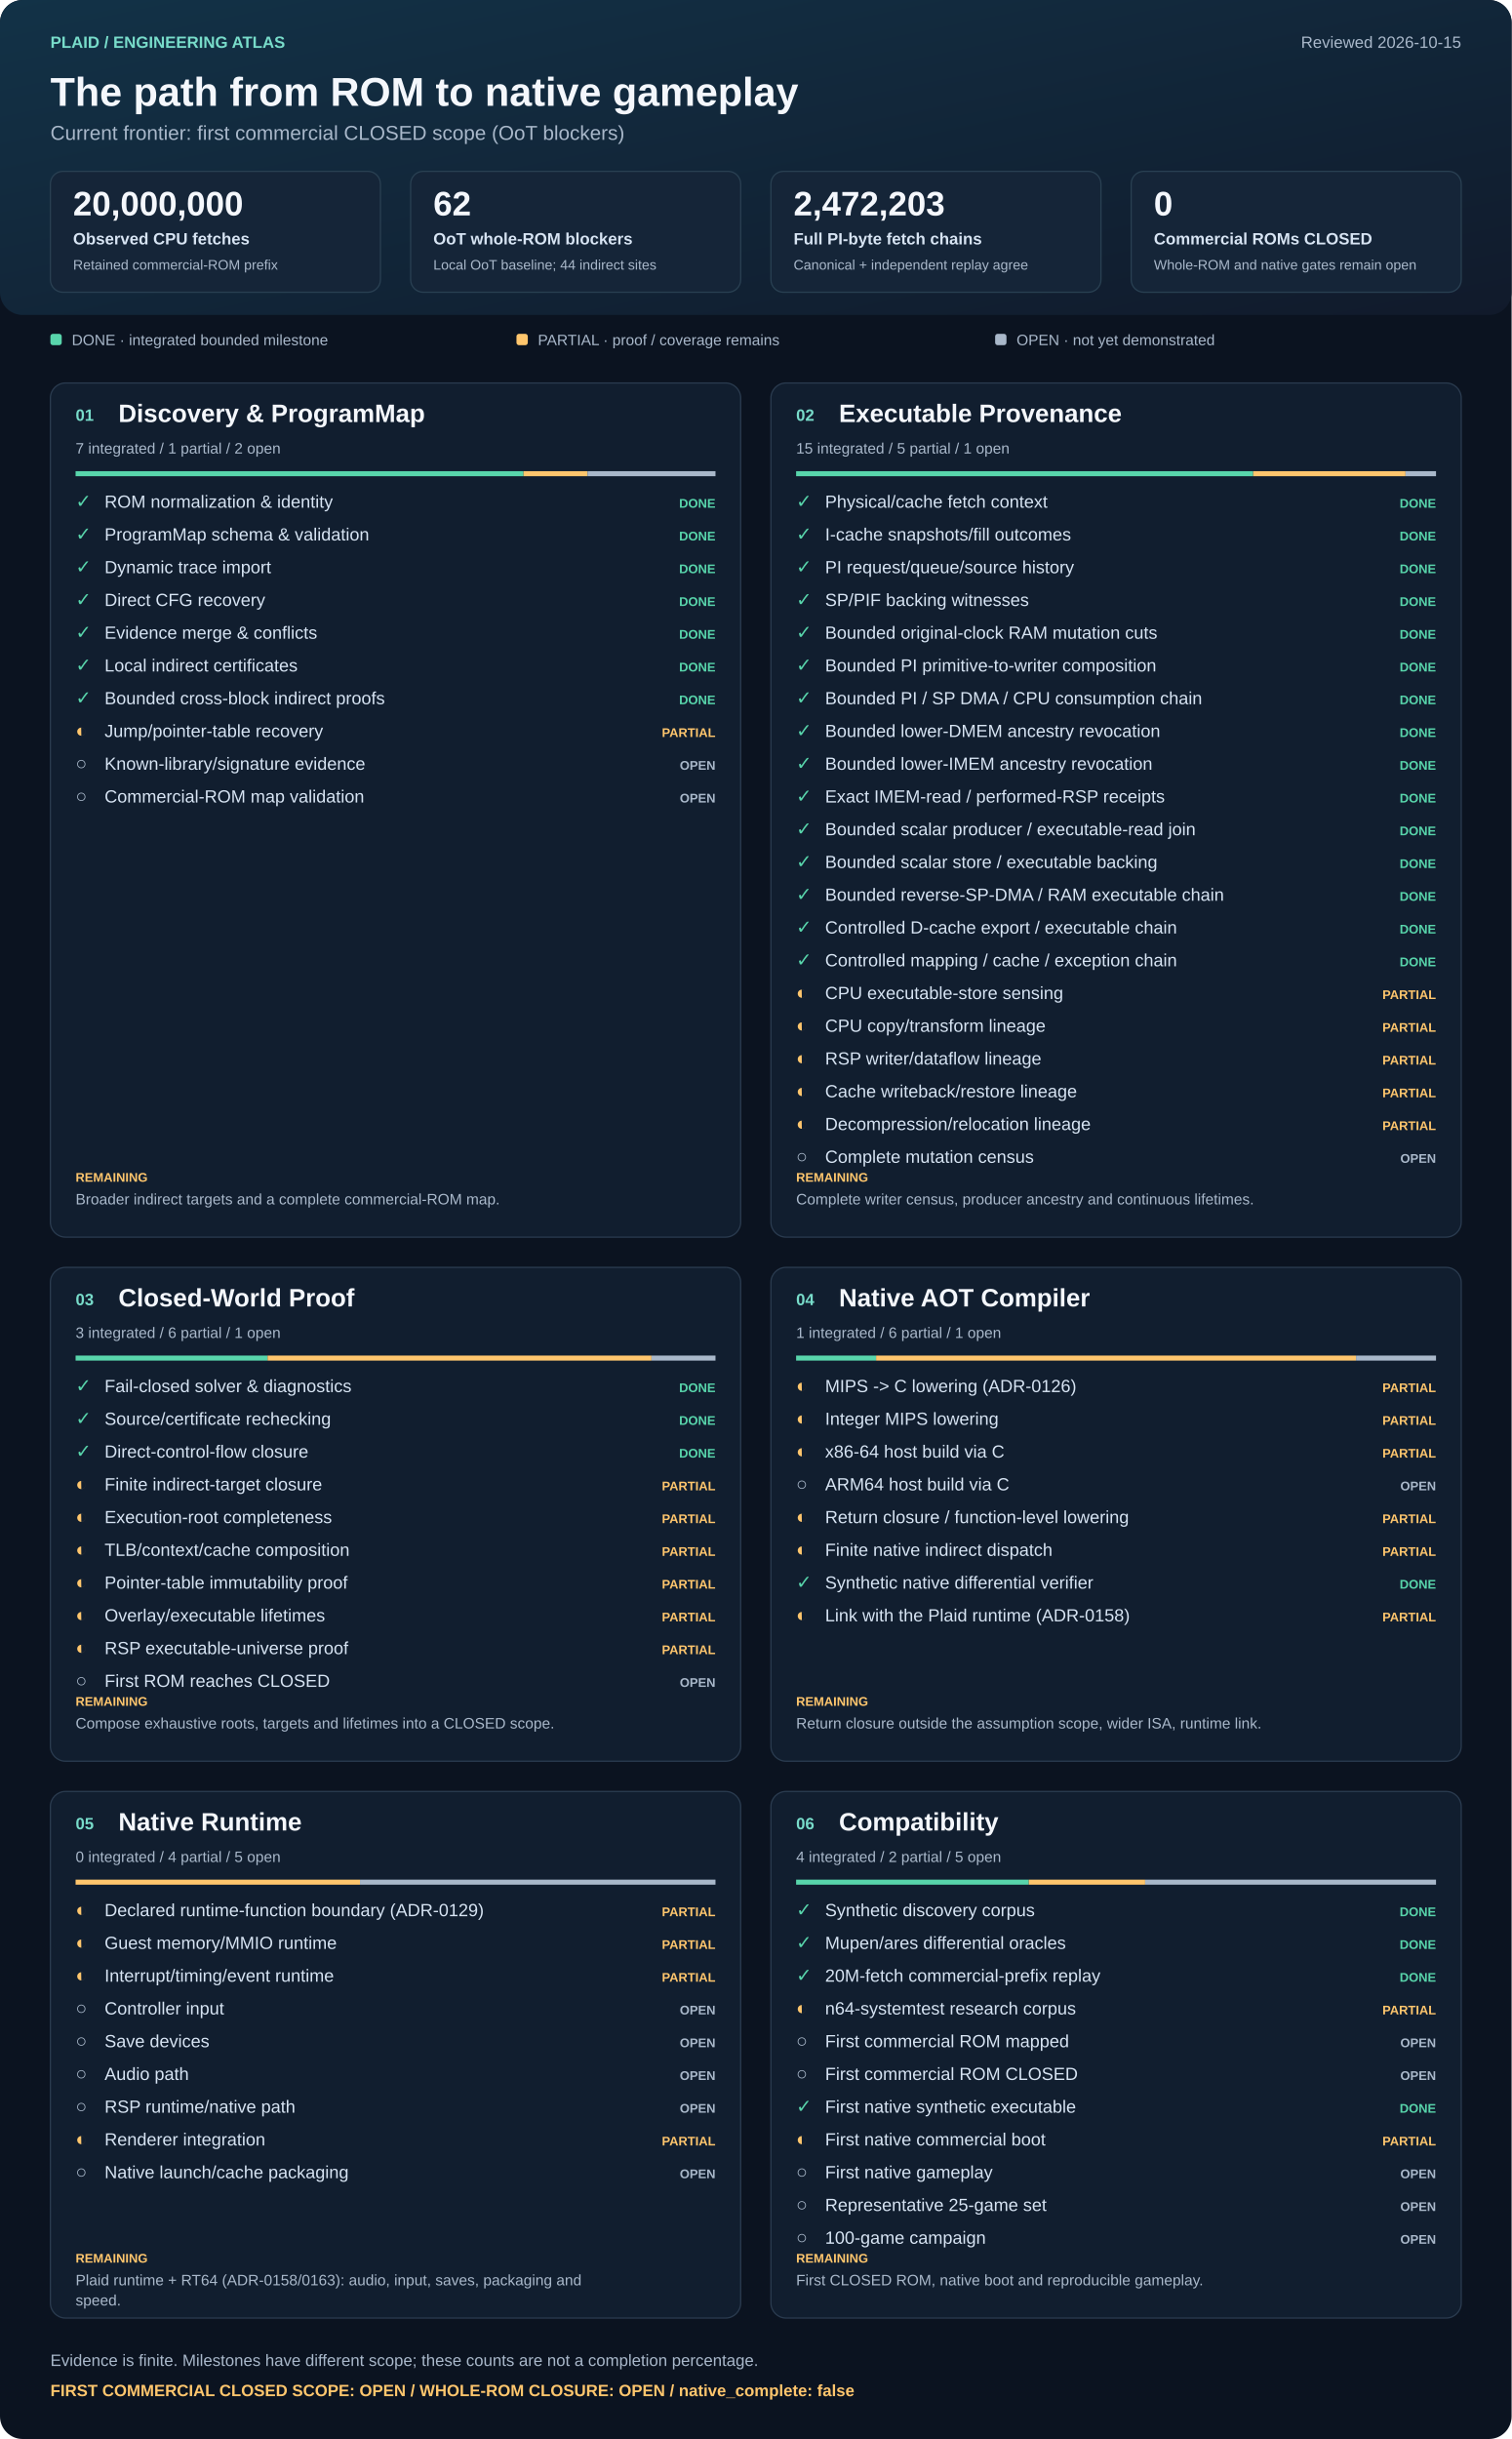
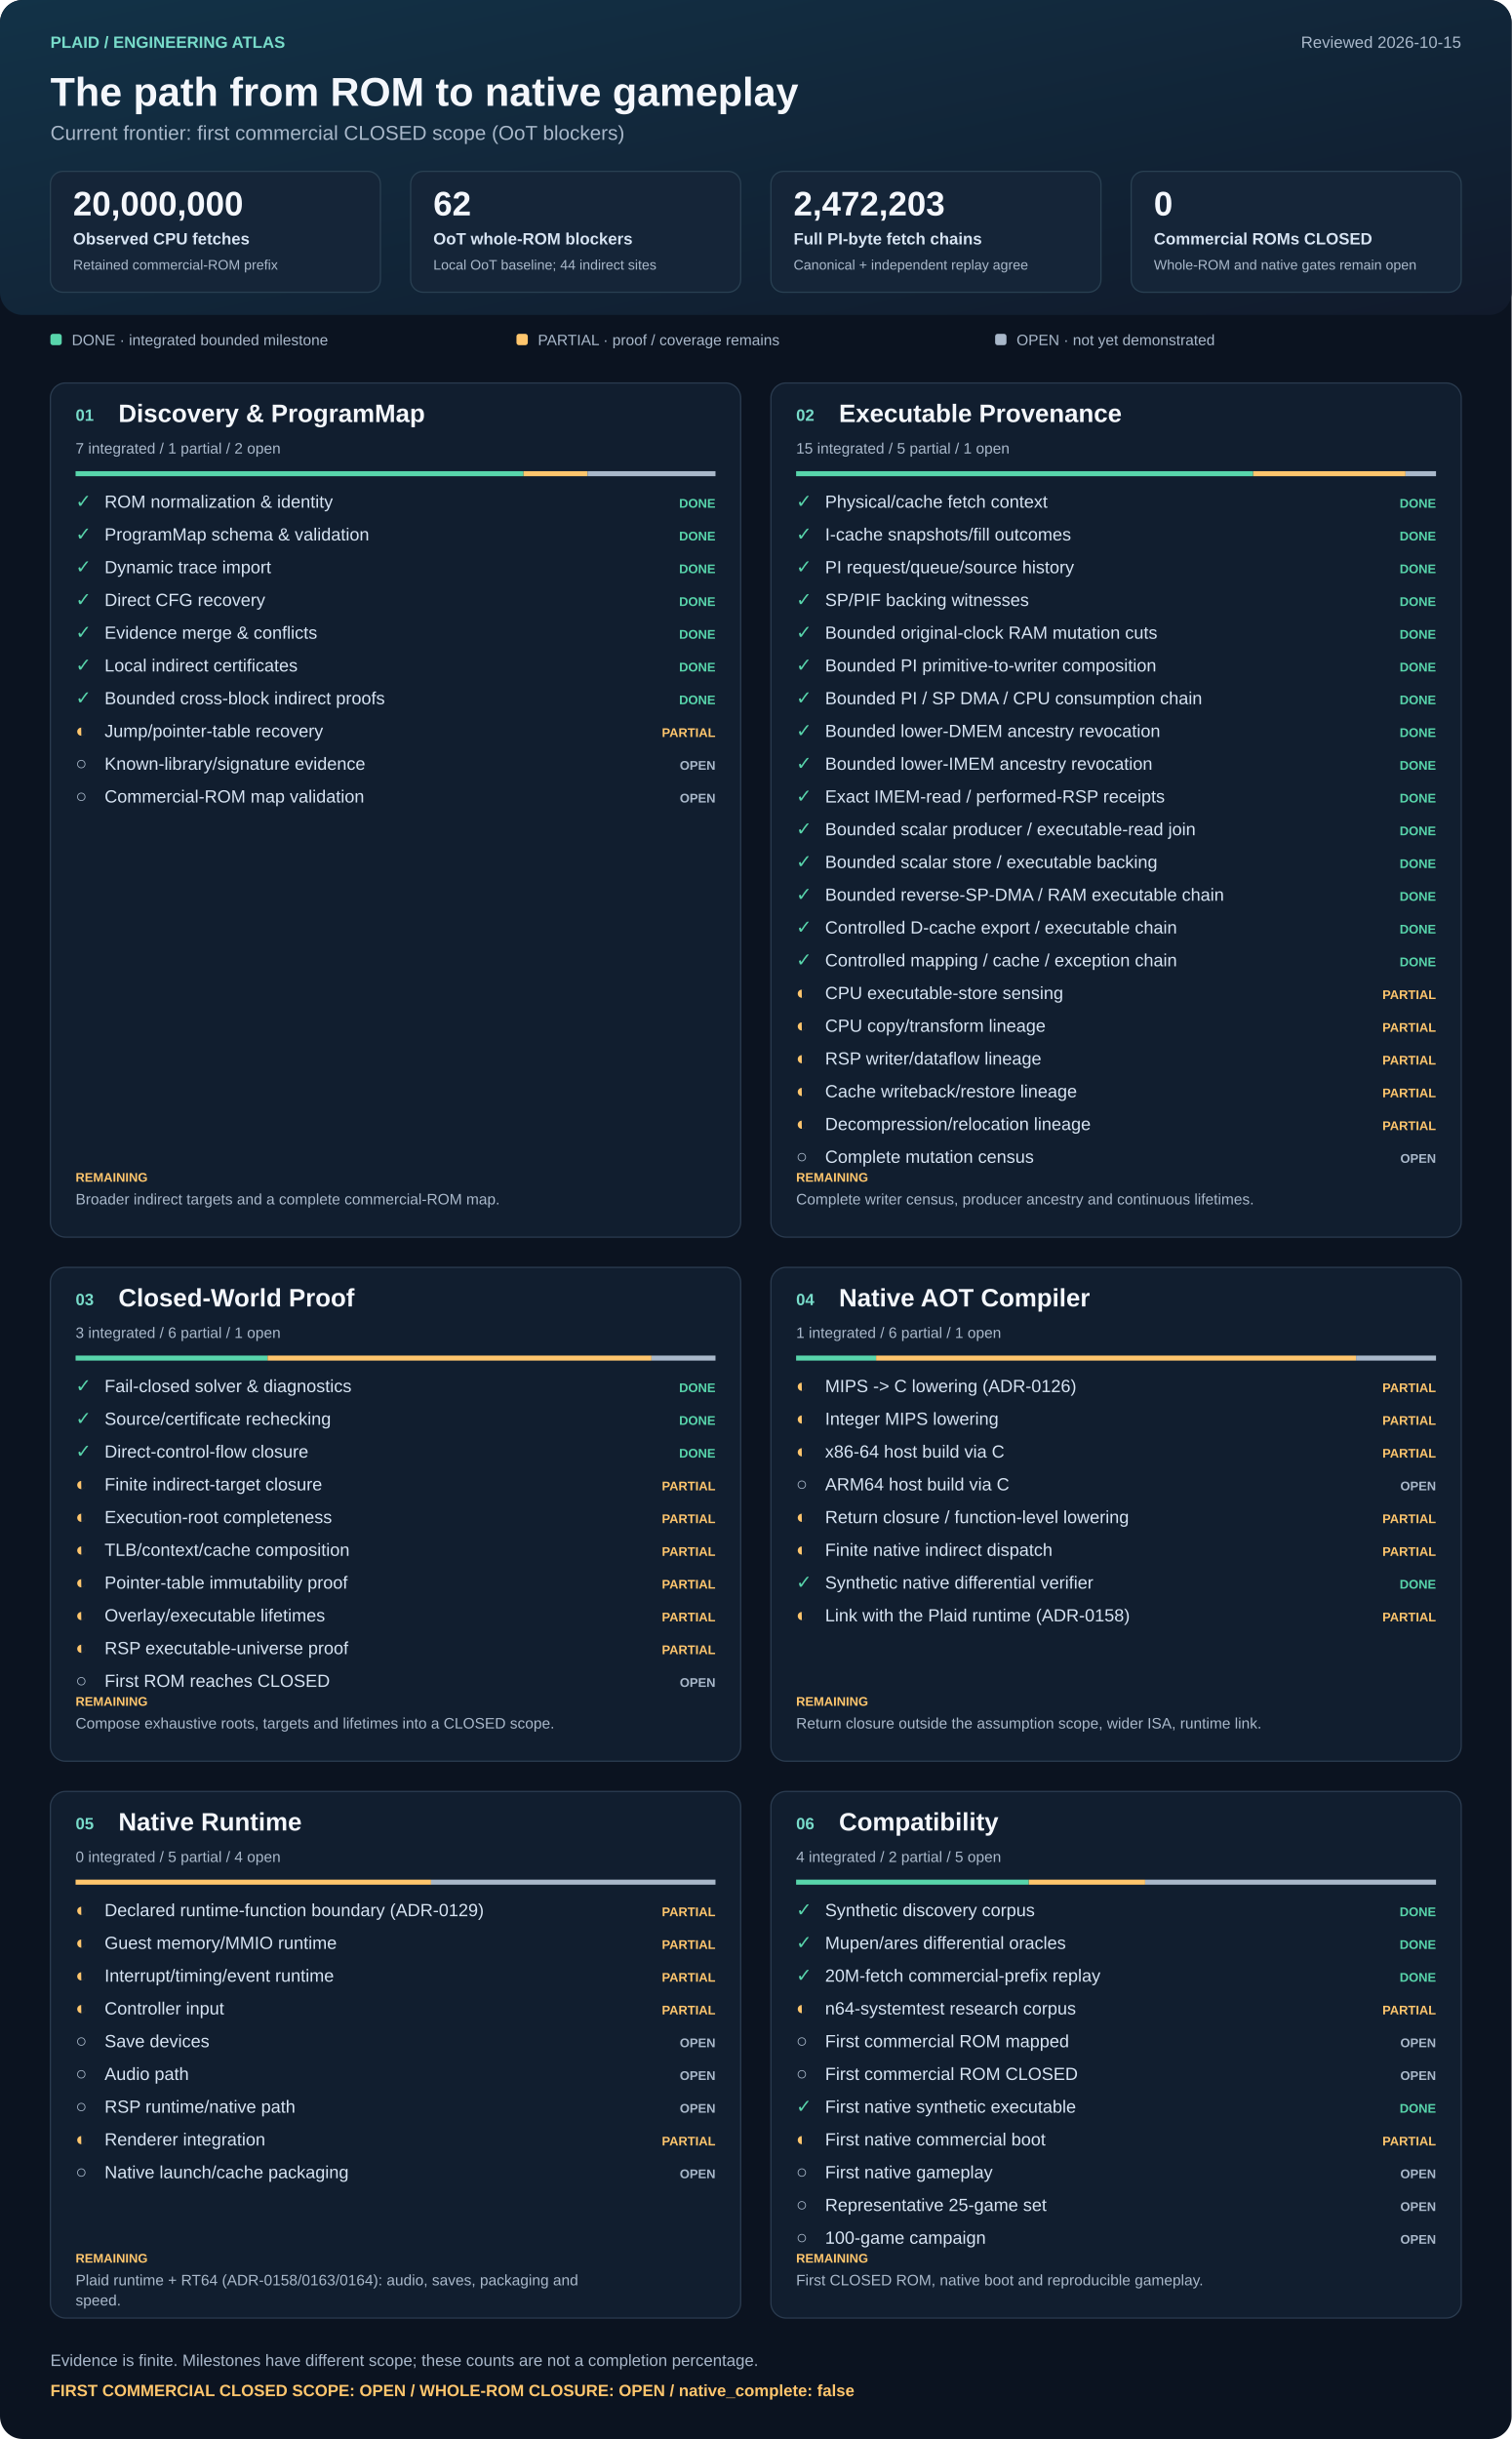
<svg xmlns="http://www.w3.org/2000/svg" viewBox="0 0 1200 1936" width="1200" height="1936" role="img" aria-labelledby="title desc">
  <defs>
    <linearGradient id="header" x2="1" y2="1">
      <stop stop-color="#123247" />
      <stop offset="1" stop-color="#111a2b" />
    </linearGradient>
  </defs>
  <rect width="1200" height="1936" rx="18" fill="#0b1320" />
  <rect width="1200" height="250" rx="18" fill="url(#header)" />
  <text x="40" y="38" fill="#78dcca" font-family="Segoe UI,Arial,sans-serif" font-size="13" font-weight="700" text-anchor="start">PLAID  /  ENGINEERING ATLAS</text>
  <text x="1160" y="38" fill="#a9b8ca" font-family="Segoe UI,Arial,sans-serif" font-size="13" font-weight="400" text-anchor="end">Reviewed 2026-10-15</text>
  <text x="40" y="84" fill="#f4f7fc" font-family="Segoe UI,Arial,sans-serif" font-size="32" font-weight="700" text-anchor="start">The path from ROM to native gameplay</text>
  <text x="40" y="111" fill="#a9b8ca" font-family="Segoe UI,Arial,sans-serif" font-size="16" font-weight="400" text-anchor="start">Current frontier: first commercial CLOSED scope (OoT blockers)</text>
  <rect x="40" y="136" width="262" height="96" rx="10" fill="#152538" stroke="#294052" />
  <text x="58" y="171" fill="#f4f7fc" font-family="Segoe UI,Arial,sans-serif" font-size="27" font-weight="700" text-anchor="start">20,000,000</text>
  <text x="58" y="194" fill="#d7e4f3" font-family="Segoe UI,Arial,sans-serif" font-size="13" font-weight="600" text-anchor="start">Observed CPU fetches</text>
  <text x="58" y="214" fill="#a9b8ca" font-family="Segoe UI,Arial,sans-serif" font-size="11" font-weight="400" text-anchor="start">Retained commercial-ROM prefix</text>
  <rect x="326" y="136" width="262" height="96" rx="10" fill="#152538" stroke="#294052" />
  <text x="344" y="171" fill="#f4f7fc" font-family="Segoe UI,Arial,sans-serif" font-size="27" font-weight="700" text-anchor="start">62</text>
  <text x="344" y="194" fill="#d7e4f3" font-family="Segoe UI,Arial,sans-serif" font-size="13" font-weight="600" text-anchor="start">OoT whole-ROM blockers</text>
  <text x="344" y="214" fill="#a9b8ca" font-family="Segoe UI,Arial,sans-serif" font-size="11" font-weight="400" text-anchor="start">Local OoT baseline; 44 indirect sites</text>
  <rect x="612" y="136" width="262" height="96" rx="10" fill="#152538" stroke="#294052" />
  <text x="630" y="171" fill="#f4f7fc" font-family="Segoe UI,Arial,sans-serif" font-size="27" font-weight="700" text-anchor="start">2,472,203</text>
  <text x="630" y="194" fill="#d7e4f3" font-family="Segoe UI,Arial,sans-serif" font-size="13" font-weight="600" text-anchor="start">Full PI-byte fetch chains</text>
  <text x="630" y="214" fill="#a9b8ca" font-family="Segoe UI,Arial,sans-serif" font-size="11" font-weight="400" text-anchor="start">Canonical + independent replay agree</text>
  <rect x="898" y="136" width="262" height="96" rx="10" fill="#152538" stroke="#294052" />
  <text x="916" y="171" fill="#f4f7fc" font-family="Segoe UI,Arial,sans-serif" font-size="27" font-weight="700" text-anchor="start">0</text>
  <text x="916" y="194" fill="#d7e4f3" font-family="Segoe UI,Arial,sans-serif" font-size="13" font-weight="600" text-anchor="start">Commercial ROMs CLOSED</text>
  <text x="916" y="214" fill="#a9b8ca" font-family="Segoe UI,Arial,sans-serif" font-size="11" font-weight="400" text-anchor="start">Whole-ROM and native gates remain open</text>
  <rect x="40" y="265" width="9" height="9" rx="2" fill="#58d5ab" stroke="none" />
  <text x="57" y="274" fill="#a9b8ca" font-family="Segoe UI,Arial,sans-serif" font-size="12" font-weight="400" text-anchor="start">DONE · integrated bounded milestone</text>
  <rect x="410" y="265" width="9" height="9" rx="2" fill="#ffc66d" stroke="none" />
  <text x="427" y="274" fill="#a9b8ca" font-family="Segoe UI,Arial,sans-serif" font-size="12" font-weight="400" text-anchor="start">PARTIAL · proof / coverage remains</text>
  <rect x="790" y="265" width="9" height="9" rx="2" fill="#a9b8ca" stroke="none" />
  <text x="807" y="274" fill="#a9b8ca" font-family="Segoe UI,Arial,sans-serif" font-size="12" font-weight="400" text-anchor="start">OPEN · not yet demonstrated</text>
  <rect x="40" y="304" width="548" height="678" rx="12" fill="#111e2f" stroke="#2a3b4f" />
  <text x="60" y="334" fill="#78dcca" font-family="Segoe UI,Arial,sans-serif" font-size="13" font-weight="700" text-anchor="start">01</text>
  <text x="94" y="335" fill="#f4f7fc" font-family="Segoe UI,Arial,sans-serif" font-size="20" font-weight="700" text-anchor="start">Discovery &amp; ProgramMap</text>
  <text x="60" y="360" fill="#a9b8ca" font-family="Segoe UI,Arial,sans-serif" font-size="12" font-weight="400" text-anchor="start">7 integrated   /   1 partial   /   2 open</text>
  <rect x="60" y="374" width="355.6" height="4" rx="0" fill="#58d5ab" stroke="none" />
  <rect x="415.6" y="374" width="50.8" height="4" rx="0" fill="#ffc66d" stroke="none" />
  <rect x="466.4" y="374" width="101.6" height="4" rx="0" fill="#a9b8ca" stroke="none" />
  <g class="milestone">
    <text x="60" y="403" fill="#58d5ab" font-family="Segoe UI,Arial,sans-serif" font-size="15" font-weight="700" text-anchor="start">✓</text>
    <text x="83" y="403" fill="#d7e4f3" font-family="Segoe UI,Arial,sans-serif" font-size="14" font-weight="400" text-anchor="start">ROM normalization &amp; identity</text>
    <text x="568" y="403" fill="#58d5ab" font-family="Segoe UI,Arial,sans-serif" font-size="10" font-weight="700" text-anchor="end">DONE</text>
  </g>
  <g class="milestone">
    <text x="60" y="429" fill="#58d5ab" font-family="Segoe UI,Arial,sans-serif" font-size="15" font-weight="700" text-anchor="start">✓</text>
    <text x="83" y="429" fill="#d7e4f3" font-family="Segoe UI,Arial,sans-serif" font-size="14" font-weight="400" text-anchor="start">ProgramMap schema &amp; validation</text>
    <text x="568" y="429" fill="#58d5ab" font-family="Segoe UI,Arial,sans-serif" font-size="10" font-weight="700" text-anchor="end">DONE</text>
  </g>
  <g class="milestone">
    <text x="60" y="455" fill="#58d5ab" font-family="Segoe UI,Arial,sans-serif" font-size="15" font-weight="700" text-anchor="start">✓</text>
    <text x="83" y="455" fill="#d7e4f3" font-family="Segoe UI,Arial,sans-serif" font-size="14" font-weight="400" text-anchor="start">Dynamic trace import</text>
    <text x="568" y="455" fill="#58d5ab" font-family="Segoe UI,Arial,sans-serif" font-size="10" font-weight="700" text-anchor="end">DONE</text>
  </g>
  <g class="milestone">
    <text x="60" y="481" fill="#58d5ab" font-family="Segoe UI,Arial,sans-serif" font-size="15" font-weight="700" text-anchor="start">✓</text>
    <text x="83" y="481" fill="#d7e4f3" font-family="Segoe UI,Arial,sans-serif" font-size="14" font-weight="400" text-anchor="start">Direct CFG recovery</text>
    <text x="568" y="481" fill="#58d5ab" font-family="Segoe UI,Arial,sans-serif" font-size="10" font-weight="700" text-anchor="end">DONE</text>
  </g>
  <g class="milestone">
    <text x="60" y="507" fill="#58d5ab" font-family="Segoe UI,Arial,sans-serif" font-size="15" font-weight="700" text-anchor="start">✓</text>
    <text x="83" y="507" fill="#d7e4f3" font-family="Segoe UI,Arial,sans-serif" font-size="14" font-weight="400" text-anchor="start">Evidence merge &amp; conflicts</text>
    <text x="568" y="507" fill="#58d5ab" font-family="Segoe UI,Arial,sans-serif" font-size="10" font-weight="700" text-anchor="end">DONE</text>
  </g>
  <g class="milestone">
    <text x="60" y="533" fill="#58d5ab" font-family="Segoe UI,Arial,sans-serif" font-size="15" font-weight="700" text-anchor="start">✓</text>
    <text x="83" y="533" fill="#d7e4f3" font-family="Segoe UI,Arial,sans-serif" font-size="14" font-weight="400" text-anchor="start">Local indirect certificates</text>
    <text x="568" y="533" fill="#58d5ab" font-family="Segoe UI,Arial,sans-serif" font-size="10" font-weight="700" text-anchor="end">DONE</text>
  </g>
  <g class="milestone">
    <text x="60" y="559" fill="#58d5ab" font-family="Segoe UI,Arial,sans-serif" font-size="15" font-weight="700" text-anchor="start">✓</text>
    <text x="83" y="559" fill="#d7e4f3" font-family="Segoe UI,Arial,sans-serif" font-size="14" font-weight="400" text-anchor="start">Bounded cross-block indirect proofs</text>
    <text x="568" y="559" fill="#58d5ab" font-family="Segoe UI,Arial,sans-serif" font-size="10" font-weight="700" text-anchor="end">DONE</text>
  </g>
  <g class="milestone">
    <text x="60" y="585" fill="#ffc66d" font-family="Segoe UI,Arial,sans-serif" font-size="15" font-weight="700" text-anchor="start">◐</text>
    <text x="83" y="585" fill="#d7e4f3" font-family="Segoe UI,Arial,sans-serif" font-size="14" font-weight="400" text-anchor="start">Jump/pointer-table recovery</text>
    <text x="568" y="585" fill="#ffc66d" font-family="Segoe UI,Arial,sans-serif" font-size="10" font-weight="700" text-anchor="end">PARTIAL</text>
  </g>
  <g class="milestone">
    <text x="60" y="611" fill="#a9b8ca" font-family="Segoe UI,Arial,sans-serif" font-size="15" font-weight="700" text-anchor="start">○</text>
    <text x="83" y="611" fill="#d7e4f3" font-family="Segoe UI,Arial,sans-serif" font-size="14" font-weight="400" text-anchor="start">Known-library/signature evidence</text>
    <text x="568" y="611" fill="#a9b8ca" font-family="Segoe UI,Arial,sans-serif" font-size="10" font-weight="700" text-anchor="end">OPEN</text>
  </g>
  <g class="milestone">
    <text x="60" y="637" fill="#a9b8ca" font-family="Segoe UI,Arial,sans-serif" font-size="15" font-weight="700" text-anchor="start">○</text>
    <text x="83" y="637" fill="#d7e4f3" font-family="Segoe UI,Arial,sans-serif" font-size="14" font-weight="400" text-anchor="start">Commercial-ROM map validation</text>
    <text x="568" y="637" fill="#a9b8ca" font-family="Segoe UI,Arial,sans-serif" font-size="10" font-weight="700" text-anchor="end">OPEN</text>
  </g>
  <text x="60" y="938" fill="#ffc66d" font-family="Segoe UI,Arial,sans-serif" font-size="10" font-weight="700" text-anchor="start">REMAINING</text>
  <text x="60" y="956" fill="#a9b8ca" font-family="Segoe UI,Arial,sans-serif" font-size="12" font-weight="400" text-anchor="start">Broader indirect targets and a complete commercial-ROM map.</text>
  <rect x="612" y="304" width="548" height="678" rx="12" fill="#111e2f" stroke="#2a3b4f" />
  <text x="632" y="334" fill="#78dcca" font-family="Segoe UI,Arial,sans-serif" font-size="13" font-weight="700" text-anchor="start">02</text>
  <text x="666" y="335" fill="#f4f7fc" font-family="Segoe UI,Arial,sans-serif" font-size="20" font-weight="700" text-anchor="start">Executable Provenance</text>
  <text x="632" y="360" fill="#a9b8ca" font-family="Segoe UI,Arial,sans-serif" font-size="12" font-weight="400" text-anchor="start">15 integrated   /   5 partial   /   1 open</text>
  <rect x="632" y="374" width="362.857" height="4" rx="0" fill="#58d5ab" stroke="none" />
  <rect x="994.857" y="374" width="120.952" height="4" rx="0" fill="#ffc66d" stroke="none" />
  <rect x="1115.81" y="374" width="24.19" height="4" rx="0" fill="#a9b8ca" stroke="none" />
  <g class="milestone">
    <text x="632" y="403" fill="#58d5ab" font-family="Segoe UI,Arial,sans-serif" font-size="15" font-weight="700" text-anchor="start">✓</text>
    <text x="655" y="403" fill="#d7e4f3" font-family="Segoe UI,Arial,sans-serif" font-size="14" font-weight="400" text-anchor="start">Physical/cache fetch context</text>
    <text x="1140" y="403" fill="#58d5ab" font-family="Segoe UI,Arial,sans-serif" font-size="10" font-weight="700" text-anchor="end">DONE</text>
  </g>
  <g class="milestone">
    <text x="632" y="429" fill="#58d5ab" font-family="Segoe UI,Arial,sans-serif" font-size="15" font-weight="700" text-anchor="start">✓</text>
    <text x="655" y="429" fill="#d7e4f3" font-family="Segoe UI,Arial,sans-serif" font-size="14" font-weight="400" text-anchor="start">I-cache snapshots/fill outcomes</text>
    <text x="1140" y="429" fill="#58d5ab" font-family="Segoe UI,Arial,sans-serif" font-size="10" font-weight="700" text-anchor="end">DONE</text>
  </g>
  <g class="milestone">
    <text x="632" y="455" fill="#58d5ab" font-family="Segoe UI,Arial,sans-serif" font-size="15" font-weight="700" text-anchor="start">✓</text>
    <text x="655" y="455" fill="#d7e4f3" font-family="Segoe UI,Arial,sans-serif" font-size="14" font-weight="400" text-anchor="start">PI request/queue/source history</text>
    <text x="1140" y="455" fill="#58d5ab" font-family="Segoe UI,Arial,sans-serif" font-size="10" font-weight="700" text-anchor="end">DONE</text>
  </g>
  <g class="milestone">
    <text x="632" y="481" fill="#58d5ab" font-family="Segoe UI,Arial,sans-serif" font-size="15" font-weight="700" text-anchor="start">✓</text>
    <text x="655" y="481" fill="#d7e4f3" font-family="Segoe UI,Arial,sans-serif" font-size="14" font-weight="400" text-anchor="start">SP/PIF backing witnesses</text>
    <text x="1140" y="481" fill="#58d5ab" font-family="Segoe UI,Arial,sans-serif" font-size="10" font-weight="700" text-anchor="end">DONE</text>
  </g>
  <g class="milestone">
    <text x="632" y="507" fill="#58d5ab" font-family="Segoe UI,Arial,sans-serif" font-size="15" font-weight="700" text-anchor="start">✓</text>
    <text x="655" y="507" fill="#d7e4f3" font-family="Segoe UI,Arial,sans-serif" font-size="14" font-weight="400" text-anchor="start">Bounded original-clock RAM mutation cuts</text>
    <text x="1140" y="507" fill="#58d5ab" font-family="Segoe UI,Arial,sans-serif" font-size="10" font-weight="700" text-anchor="end">DONE</text>
  </g>
  <g class="milestone">
    <text x="632" y="533" fill="#58d5ab" font-family="Segoe UI,Arial,sans-serif" font-size="15" font-weight="700" text-anchor="start">✓</text>
    <text x="655" y="533" fill="#d7e4f3" font-family="Segoe UI,Arial,sans-serif" font-size="14" font-weight="400" text-anchor="start">Bounded PI primitive-to-writer composition</text>
    <text x="1140" y="533" fill="#58d5ab" font-family="Segoe UI,Arial,sans-serif" font-size="10" font-weight="700" text-anchor="end">DONE</text>
  </g>
  <g class="milestone">
    <text x="632" y="559" fill="#58d5ab" font-family="Segoe UI,Arial,sans-serif" font-size="15" font-weight="700" text-anchor="start">✓</text>
    <text x="655" y="559" fill="#d7e4f3" font-family="Segoe UI,Arial,sans-serif" font-size="14" font-weight="400" text-anchor="start">Bounded PI / SP DMA / CPU consumption chain</text>
    <text x="1140" y="559" fill="#58d5ab" font-family="Segoe UI,Arial,sans-serif" font-size="10" font-weight="700" text-anchor="end">DONE</text>
  </g>
  <g class="milestone">
    <text x="632" y="585" fill="#58d5ab" font-family="Segoe UI,Arial,sans-serif" font-size="15" font-weight="700" text-anchor="start">✓</text>
    <text x="655" y="585" fill="#d7e4f3" font-family="Segoe UI,Arial,sans-serif" font-size="14" font-weight="400" text-anchor="start">Bounded lower-DMEM ancestry revocation</text>
    <text x="1140" y="585" fill="#58d5ab" font-family="Segoe UI,Arial,sans-serif" font-size="10" font-weight="700" text-anchor="end">DONE</text>
  </g>
  <g class="milestone">
    <text x="632" y="611" fill="#58d5ab" font-family="Segoe UI,Arial,sans-serif" font-size="15" font-weight="700" text-anchor="start">✓</text>
    <text x="655" y="611" fill="#d7e4f3" font-family="Segoe UI,Arial,sans-serif" font-size="14" font-weight="400" text-anchor="start">Bounded lower-IMEM ancestry revocation</text>
    <text x="1140" y="611" fill="#58d5ab" font-family="Segoe UI,Arial,sans-serif" font-size="10" font-weight="700" text-anchor="end">DONE</text>
  </g>
  <g class="milestone">
    <text x="632" y="637" fill="#58d5ab" font-family="Segoe UI,Arial,sans-serif" font-size="15" font-weight="700" text-anchor="start">✓</text>
    <text x="655" y="637" fill="#d7e4f3" font-family="Segoe UI,Arial,sans-serif" font-size="14" font-weight="400" text-anchor="start">Exact IMEM-read / performed-RSP receipts</text>
    <text x="1140" y="637" fill="#58d5ab" font-family="Segoe UI,Arial,sans-serif" font-size="10" font-weight="700" text-anchor="end">DONE</text>
  </g>
  <g class="milestone">
    <text x="632" y="663" fill="#58d5ab" font-family="Segoe UI,Arial,sans-serif" font-size="15" font-weight="700" text-anchor="start">✓</text>
    <text x="655" y="663" fill="#d7e4f3" font-family="Segoe UI,Arial,sans-serif" font-size="14" font-weight="400" text-anchor="start">Bounded scalar producer / executable-read join</text>
    <text x="1140" y="663" fill="#58d5ab" font-family="Segoe UI,Arial,sans-serif" font-size="10" font-weight="700" text-anchor="end">DONE</text>
  </g>
  <g class="milestone">
    <text x="632" y="689" fill="#58d5ab" font-family="Segoe UI,Arial,sans-serif" font-size="15" font-weight="700" text-anchor="start">✓</text>
    <text x="655" y="689" fill="#d7e4f3" font-family="Segoe UI,Arial,sans-serif" font-size="14" font-weight="400" text-anchor="start">Bounded scalar store / executable backing</text>
    <text x="1140" y="689" fill="#58d5ab" font-family="Segoe UI,Arial,sans-serif" font-size="10" font-weight="700" text-anchor="end">DONE</text>
  </g>
  <g class="milestone">
    <text x="632" y="715" fill="#58d5ab" font-family="Segoe UI,Arial,sans-serif" font-size="15" font-weight="700" text-anchor="start">✓</text>
    <text x="655" y="715" fill="#d7e4f3" font-family="Segoe UI,Arial,sans-serif" font-size="14" font-weight="400" text-anchor="start">Bounded reverse-SP-DMA / RAM executable chain</text>
    <text x="1140" y="715" fill="#58d5ab" font-family="Segoe UI,Arial,sans-serif" font-size="10" font-weight="700" text-anchor="end">DONE</text>
  </g>
  <g class="milestone">
    <text x="632" y="741" fill="#58d5ab" font-family="Segoe UI,Arial,sans-serif" font-size="15" font-weight="700" text-anchor="start">✓</text>
    <text x="655" y="741" fill="#d7e4f3" font-family="Segoe UI,Arial,sans-serif" font-size="14" font-weight="400" text-anchor="start">Controlled D-cache export / executable chain</text>
    <text x="1140" y="741" fill="#58d5ab" font-family="Segoe UI,Arial,sans-serif" font-size="10" font-weight="700" text-anchor="end">DONE</text>
  </g>
  <g class="milestone">
    <text x="632" y="767" fill="#58d5ab" font-family="Segoe UI,Arial,sans-serif" font-size="15" font-weight="700" text-anchor="start">✓</text>
    <text x="655" y="767" fill="#d7e4f3" font-family="Segoe UI,Arial,sans-serif" font-size="14" font-weight="400" text-anchor="start">Controlled mapping / cache / exception chain</text>
    <text x="1140" y="767" fill="#58d5ab" font-family="Segoe UI,Arial,sans-serif" font-size="10" font-weight="700" text-anchor="end">DONE</text>
  </g>
  <g class="milestone">
    <text x="632" y="793" fill="#ffc66d" font-family="Segoe UI,Arial,sans-serif" font-size="15" font-weight="700" text-anchor="start">◐</text>
    <text x="655" y="793" fill="#d7e4f3" font-family="Segoe UI,Arial,sans-serif" font-size="14" font-weight="400" text-anchor="start">CPU executable-store sensing</text>
    <text x="1140" y="793" fill="#ffc66d" font-family="Segoe UI,Arial,sans-serif" font-size="10" font-weight="700" text-anchor="end">PARTIAL</text>
  </g>
  <g class="milestone">
    <text x="632" y="819" fill="#ffc66d" font-family="Segoe UI,Arial,sans-serif" font-size="15" font-weight="700" text-anchor="start">◐</text>
    <text x="655" y="819" fill="#d7e4f3" font-family="Segoe UI,Arial,sans-serif" font-size="14" font-weight="400" text-anchor="start">CPU copy/transform lineage</text>
    <text x="1140" y="819" fill="#ffc66d" font-family="Segoe UI,Arial,sans-serif" font-size="10" font-weight="700" text-anchor="end">PARTIAL</text>
  </g>
  <g class="milestone">
    <text x="632" y="845" fill="#ffc66d" font-family="Segoe UI,Arial,sans-serif" font-size="15" font-weight="700" text-anchor="start">◐</text>
    <text x="655" y="845" fill="#d7e4f3" font-family="Segoe UI,Arial,sans-serif" font-size="14" font-weight="400" text-anchor="start">RSP writer/dataflow lineage</text>
    <text x="1140" y="845" fill="#ffc66d" font-family="Segoe UI,Arial,sans-serif" font-size="10" font-weight="700" text-anchor="end">PARTIAL</text>
  </g>
  <g class="milestone">
    <text x="632" y="871" fill="#ffc66d" font-family="Segoe UI,Arial,sans-serif" font-size="15" font-weight="700" text-anchor="start">◐</text>
    <text x="655" y="871" fill="#d7e4f3" font-family="Segoe UI,Arial,sans-serif" font-size="14" font-weight="400" text-anchor="start">Cache writeback/restore lineage</text>
    <text x="1140" y="871" fill="#ffc66d" font-family="Segoe UI,Arial,sans-serif" font-size="10" font-weight="700" text-anchor="end">PARTIAL</text>
  </g>
  <g class="milestone">
    <text x="632" y="897" fill="#ffc66d" font-family="Segoe UI,Arial,sans-serif" font-size="15" font-weight="700" text-anchor="start">◐</text>
    <text x="655" y="897" fill="#d7e4f3" font-family="Segoe UI,Arial,sans-serif" font-size="14" font-weight="400" text-anchor="start">Decompression/relocation lineage</text>
    <text x="1140" y="897" fill="#ffc66d" font-family="Segoe UI,Arial,sans-serif" font-size="10" font-weight="700" text-anchor="end">PARTIAL</text>
  </g>
  <g class="milestone">
    <text x="632" y="923" fill="#a9b8ca" font-family="Segoe UI,Arial,sans-serif" font-size="15" font-weight="700" text-anchor="start">○</text>
    <text x="655" y="923" fill="#d7e4f3" font-family="Segoe UI,Arial,sans-serif" font-size="14" font-weight="400" text-anchor="start">Complete mutation census</text>
    <text x="1140" y="923" fill="#a9b8ca" font-family="Segoe UI,Arial,sans-serif" font-size="10" font-weight="700" text-anchor="end">OPEN</text>
  </g>
  <text x="632" y="938" fill="#ffc66d" font-family="Segoe UI,Arial,sans-serif" font-size="10" font-weight="700" text-anchor="start">REMAINING</text>
  <text x="632" y="956" fill="#a9b8ca" font-family="Segoe UI,Arial,sans-serif" font-size="12" font-weight="400" text-anchor="start">Complete writer census, producer ancestry and continuous lifetimes.</text>
  <rect x="40" y="1006" width="548" height="392" rx="12" fill="#111e2f" stroke="#2a3b4f" />
  <text x="60" y="1036" fill="#78dcca" font-family="Segoe UI,Arial,sans-serif" font-size="13" font-weight="700" text-anchor="start">03</text>
  <text x="94" y="1037" fill="#f4f7fc" font-family="Segoe UI,Arial,sans-serif" font-size="20" font-weight="700" text-anchor="start">Closed-World Proof</text>
  <text x="60" y="1062" fill="#a9b8ca" font-family="Segoe UI,Arial,sans-serif" font-size="12" font-weight="400" text-anchor="start">3 integrated   /   6 partial   /   1 open</text>
  <rect x="60" y="1076" width="152.4" height="4" rx="0" fill="#58d5ab" stroke="none" />
  <rect x="212.4" y="1076" width="304.8" height="4" rx="0" fill="#ffc66d" stroke="none" />
  <rect x="517.2" y="1076" width="50.8" height="4" rx="0" fill="#a9b8ca" stroke="none" />
  <g class="milestone">
    <text x="60" y="1105" fill="#58d5ab" font-family="Segoe UI,Arial,sans-serif" font-size="15" font-weight="700" text-anchor="start">✓</text>
    <text x="83" y="1105" fill="#d7e4f3" font-family="Segoe UI,Arial,sans-serif" font-size="14" font-weight="400" text-anchor="start">Fail-closed solver &amp; diagnostics</text>
    <text x="568" y="1105" fill="#58d5ab" font-family="Segoe UI,Arial,sans-serif" font-size="10" font-weight="700" text-anchor="end">DONE</text>
  </g>
  <g class="milestone">
    <text x="60" y="1131" fill="#58d5ab" font-family="Segoe UI,Arial,sans-serif" font-size="15" font-weight="700" text-anchor="start">✓</text>
    <text x="83" y="1131" fill="#d7e4f3" font-family="Segoe UI,Arial,sans-serif" font-size="14" font-weight="400" text-anchor="start">Source/certificate rechecking</text>
    <text x="568" y="1131" fill="#58d5ab" font-family="Segoe UI,Arial,sans-serif" font-size="10" font-weight="700" text-anchor="end">DONE</text>
  </g>
  <g class="milestone">
    <text x="60" y="1157" fill="#58d5ab" font-family="Segoe UI,Arial,sans-serif" font-size="15" font-weight="700" text-anchor="start">✓</text>
    <text x="83" y="1157" fill="#d7e4f3" font-family="Segoe UI,Arial,sans-serif" font-size="14" font-weight="400" text-anchor="start">Direct-control-flow closure</text>
    <text x="568" y="1157" fill="#58d5ab" font-family="Segoe UI,Arial,sans-serif" font-size="10" font-weight="700" text-anchor="end">DONE</text>
  </g>
  <g class="milestone">
    <text x="60" y="1183" fill="#ffc66d" font-family="Segoe UI,Arial,sans-serif" font-size="15" font-weight="700" text-anchor="start">◐</text>
    <text x="83" y="1183" fill="#d7e4f3" font-family="Segoe UI,Arial,sans-serif" font-size="14" font-weight="400" text-anchor="start">Finite indirect-target closure</text>
    <text x="568" y="1183" fill="#ffc66d" font-family="Segoe UI,Arial,sans-serif" font-size="10" font-weight="700" text-anchor="end">PARTIAL</text>
  </g>
  <g class="milestone">
    <text x="60" y="1209" fill="#ffc66d" font-family="Segoe UI,Arial,sans-serif" font-size="15" font-weight="700" text-anchor="start">◐</text>
    <text x="83" y="1209" fill="#d7e4f3" font-family="Segoe UI,Arial,sans-serif" font-size="14" font-weight="400" text-anchor="start">Execution-root completeness</text>
    <text x="568" y="1209" fill="#ffc66d" font-family="Segoe UI,Arial,sans-serif" font-size="10" font-weight="700" text-anchor="end">PARTIAL</text>
  </g>
  <g class="milestone">
    <text x="60" y="1235" fill="#ffc66d" font-family="Segoe UI,Arial,sans-serif" font-size="15" font-weight="700" text-anchor="start">◐</text>
    <text x="83" y="1235" fill="#d7e4f3" font-family="Segoe UI,Arial,sans-serif" font-size="14" font-weight="400" text-anchor="start">TLB/context/cache composition</text>
    <text x="568" y="1235" fill="#ffc66d" font-family="Segoe UI,Arial,sans-serif" font-size="10" font-weight="700" text-anchor="end">PARTIAL</text>
  </g>
  <g class="milestone">
    <text x="60" y="1261" fill="#ffc66d" font-family="Segoe UI,Arial,sans-serif" font-size="15" font-weight="700" text-anchor="start">◐</text>
    <text x="83" y="1261" fill="#d7e4f3" font-family="Segoe UI,Arial,sans-serif" font-size="14" font-weight="400" text-anchor="start">Pointer-table immutability proof</text>
    <text x="568" y="1261" fill="#ffc66d" font-family="Segoe UI,Arial,sans-serif" font-size="10" font-weight="700" text-anchor="end">PARTIAL</text>
  </g>
  <g class="milestone">
    <text x="60" y="1287" fill="#ffc66d" font-family="Segoe UI,Arial,sans-serif" font-size="15" font-weight="700" text-anchor="start">◐</text>
    <text x="83" y="1287" fill="#d7e4f3" font-family="Segoe UI,Arial,sans-serif" font-size="14" font-weight="400" text-anchor="start">Overlay/executable lifetimes</text>
    <text x="568" y="1287" fill="#ffc66d" font-family="Segoe UI,Arial,sans-serif" font-size="10" font-weight="700" text-anchor="end">PARTIAL</text>
  </g>
  <g class="milestone">
    <text x="60" y="1313" fill="#ffc66d" font-family="Segoe UI,Arial,sans-serif" font-size="15" font-weight="700" text-anchor="start">◐</text>
    <text x="83" y="1313" fill="#d7e4f3" font-family="Segoe UI,Arial,sans-serif" font-size="14" font-weight="400" text-anchor="start">RSP executable-universe proof</text>
    <text x="568" y="1313" fill="#ffc66d" font-family="Segoe UI,Arial,sans-serif" font-size="10" font-weight="700" text-anchor="end">PARTIAL</text>
  </g>
  <g class="milestone">
    <text x="60" y="1339" fill="#a9b8ca" font-family="Segoe UI,Arial,sans-serif" font-size="15" font-weight="700" text-anchor="start">○</text>
    <text x="83" y="1339" fill="#d7e4f3" font-family="Segoe UI,Arial,sans-serif" font-size="14" font-weight="400" text-anchor="start">First ROM reaches CLOSED</text>
    <text x="568" y="1339" fill="#a9b8ca" font-family="Segoe UI,Arial,sans-serif" font-size="10" font-weight="700" text-anchor="end">OPEN</text>
  </g>
  <text x="60" y="1354" fill="#ffc66d" font-family="Segoe UI,Arial,sans-serif" font-size="10" font-weight="700" text-anchor="start">REMAINING</text>
  <text x="60" y="1372" fill="#a9b8ca" font-family="Segoe UI,Arial,sans-serif" font-size="12" font-weight="400" text-anchor="start">Compose exhaustive roots, targets and lifetimes into a CLOSED scope.</text>
  <rect x="612" y="1006" width="548" height="392" rx="12" fill="#111e2f" stroke="#2a3b4f" />
  <text x="632" y="1036" fill="#78dcca" font-family="Segoe UI,Arial,sans-serif" font-size="13" font-weight="700" text-anchor="start">04</text>
  <text x="666" y="1037" fill="#f4f7fc" font-family="Segoe UI,Arial,sans-serif" font-size="20" font-weight="700" text-anchor="start">Native AOT Compiler</text>
  <text x="632" y="1062" fill="#a9b8ca" font-family="Segoe UI,Arial,sans-serif" font-size="12" font-weight="400" text-anchor="start">1 integrated   /   6 partial   /   1 open</text>
  <rect x="632" y="1076" width="63.5" height="4" rx="0" fill="#58d5ab" stroke="none" />
  <rect x="695.5" y="1076" width="381.0" height="4" rx="0" fill="#ffc66d" stroke="none" />
  <rect x="1076.5" y="1076" width="63.5" height="4" rx="0" fill="#a9b8ca" stroke="none" />
  <g class="milestone">
    <text x="632" y="1105" fill="#ffc66d" font-family="Segoe UI,Arial,sans-serif" font-size="15" font-weight="700" text-anchor="start">◐</text>
    <text x="655" y="1105" fill="#d7e4f3" font-family="Segoe UI,Arial,sans-serif" font-size="14" font-weight="400" text-anchor="start">MIPS -&gt; C lowering (ADR-0126)</text>
    <text x="1140" y="1105" fill="#ffc66d" font-family="Segoe UI,Arial,sans-serif" font-size="10" font-weight="700" text-anchor="end">PARTIAL</text>
  </g>
  <g class="milestone">
    <text x="632" y="1131" fill="#ffc66d" font-family="Segoe UI,Arial,sans-serif" font-size="15" font-weight="700" text-anchor="start">◐</text>
    <text x="655" y="1131" fill="#d7e4f3" font-family="Segoe UI,Arial,sans-serif" font-size="14" font-weight="400" text-anchor="start">Integer MIPS lowering</text>
    <text x="1140" y="1131" fill="#ffc66d" font-family="Segoe UI,Arial,sans-serif" font-size="10" font-weight="700" text-anchor="end">PARTIAL</text>
  </g>
  <g class="milestone">
    <text x="632" y="1157" fill="#ffc66d" font-family="Segoe UI,Arial,sans-serif" font-size="15" font-weight="700" text-anchor="start">◐</text>
    <text x="655" y="1157" fill="#d7e4f3" font-family="Segoe UI,Arial,sans-serif" font-size="14" font-weight="400" text-anchor="start">x86-64 host build via C</text>
    <text x="1140" y="1157" fill="#ffc66d" font-family="Segoe UI,Arial,sans-serif" font-size="10" font-weight="700" text-anchor="end">PARTIAL</text>
  </g>
  <g class="milestone">
    <text x="632" y="1183" fill="#a9b8ca" font-family="Segoe UI,Arial,sans-serif" font-size="15" font-weight="700" text-anchor="start">○</text>
    <text x="655" y="1183" fill="#d7e4f3" font-family="Segoe UI,Arial,sans-serif" font-size="14" font-weight="400" text-anchor="start">ARM64 host build via C</text>
    <text x="1140" y="1183" fill="#a9b8ca" font-family="Segoe UI,Arial,sans-serif" font-size="10" font-weight="700" text-anchor="end">OPEN</text>
  </g>
  <g class="milestone">
    <text x="632" y="1209" fill="#ffc66d" font-family="Segoe UI,Arial,sans-serif" font-size="15" font-weight="700" text-anchor="start">◐</text>
    <text x="655" y="1209" fill="#d7e4f3" font-family="Segoe UI,Arial,sans-serif" font-size="14" font-weight="400" text-anchor="start">Return closure / function-level lowering</text>
    <text x="1140" y="1209" fill="#ffc66d" font-family="Segoe UI,Arial,sans-serif" font-size="10" font-weight="700" text-anchor="end">PARTIAL</text>
  </g>
  <g class="milestone">
    <text x="632" y="1235" fill="#ffc66d" font-family="Segoe UI,Arial,sans-serif" font-size="15" font-weight="700" text-anchor="start">◐</text>
    <text x="655" y="1235" fill="#d7e4f3" font-family="Segoe UI,Arial,sans-serif" font-size="14" font-weight="400" text-anchor="start">Finite native indirect dispatch</text>
    <text x="1140" y="1235" fill="#ffc66d" font-family="Segoe UI,Arial,sans-serif" font-size="10" font-weight="700" text-anchor="end">PARTIAL</text>
  </g>
  <g class="milestone">
    <text x="632" y="1261" fill="#58d5ab" font-family="Segoe UI,Arial,sans-serif" font-size="15" font-weight="700" text-anchor="start">✓</text>
    <text x="655" y="1261" fill="#d7e4f3" font-family="Segoe UI,Arial,sans-serif" font-size="14" font-weight="400" text-anchor="start">Synthetic native differential verifier</text>
    <text x="1140" y="1261" fill="#58d5ab" font-family="Segoe UI,Arial,sans-serif" font-size="10" font-weight="700" text-anchor="end">DONE</text>
  </g>
  <g class="milestone">
    <text x="632" y="1287" fill="#ffc66d" font-family="Segoe UI,Arial,sans-serif" font-size="15" font-weight="700" text-anchor="start">◐</text>
    <text x="655" y="1287" fill="#d7e4f3" font-family="Segoe UI,Arial,sans-serif" font-size="14" font-weight="400" text-anchor="start">Link with the Plaid runtime (ADR-0158)</text>
    <text x="1140" y="1287" fill="#ffc66d" font-family="Segoe UI,Arial,sans-serif" font-size="10" font-weight="700" text-anchor="end">PARTIAL</text>
  </g>
  <text x="632" y="1354" fill="#ffc66d" font-family="Segoe UI,Arial,sans-serif" font-size="10" font-weight="700" text-anchor="start">REMAINING</text>
  <text x="632" y="1372" fill="#a9b8ca" font-family="Segoe UI,Arial,sans-serif" font-size="12" font-weight="400" text-anchor="start">Return closure outside the assumption scope, wider ISA, runtime link.</text>
  <rect x="40" y="1422" width="548" height="418" rx="12" fill="#111e2f" stroke="#2a3b4f" />
  <text x="60" y="1452" fill="#78dcca" font-family="Segoe UI,Arial,sans-serif" font-size="13" font-weight="700" text-anchor="start">05</text>
  <text x="94" y="1453" fill="#f4f7fc" font-family="Segoe UI,Arial,sans-serif" font-size="20" font-weight="700" text-anchor="start">Native Runtime</text>
-   <text x="60" y="1478" fill="#a9b8ca" font-family="Segoe UI,Arial,sans-serif" font-size="12" font-weight="400" text-anchor="start">0 integrated   /   4 partial   /   5 open</text>
-   <rect x="60.0" y="1492" width="225.778" height="4" rx="0" fill="#ffc66d" stroke="none" />
-   <rect x="285.778" y="1492" width="282.222" height="4" rx="0" fill="#a9b8ca" stroke="none" />
+   <text x="60" y="1478" fill="#a9b8ca" font-family="Segoe UI,Arial,sans-serif" font-size="12" font-weight="400" text-anchor="start">0 integrated   /   5 partial   /   4 open</text>
+   <rect x="60.0" y="1492" width="282.222" height="4" rx="0" fill="#ffc66d" stroke="none" />
+   <rect x="342.222" y="1492" width="225.778" height="4" rx="0" fill="#a9b8ca" stroke="none" />
  <g class="milestone">
    <text x="60" y="1521" fill="#ffc66d" font-family="Segoe UI,Arial,sans-serif" font-size="15" font-weight="700" text-anchor="start">◐</text>
    <text x="83" y="1521" fill="#d7e4f3" font-family="Segoe UI,Arial,sans-serif" font-size="14" font-weight="400" text-anchor="start">Declared runtime-function boundary (ADR-0129)</text>
    <text x="568" y="1521" fill="#ffc66d" font-family="Segoe UI,Arial,sans-serif" font-size="10" font-weight="700" text-anchor="end">PARTIAL</text>
  </g>
  <g class="milestone">
    <text x="60" y="1547" fill="#ffc66d" font-family="Segoe UI,Arial,sans-serif" font-size="15" font-weight="700" text-anchor="start">◐</text>
    <text x="83" y="1547" fill="#d7e4f3" font-family="Segoe UI,Arial,sans-serif" font-size="14" font-weight="400" text-anchor="start">Guest memory/MMIO runtime</text>
    <text x="568" y="1547" fill="#ffc66d" font-family="Segoe UI,Arial,sans-serif" font-size="10" font-weight="700" text-anchor="end">PARTIAL</text>
  </g>
  <g class="milestone">
    <text x="60" y="1573" fill="#ffc66d" font-family="Segoe UI,Arial,sans-serif" font-size="15" font-weight="700" text-anchor="start">◐</text>
    <text x="83" y="1573" fill="#d7e4f3" font-family="Segoe UI,Arial,sans-serif" font-size="14" font-weight="400" text-anchor="start">Interrupt/timing/event runtime</text>
    <text x="568" y="1573" fill="#ffc66d" font-family="Segoe UI,Arial,sans-serif" font-size="10" font-weight="700" text-anchor="end">PARTIAL</text>
  </g>
  <g class="milestone">
-     <text x="60" y="1599" fill="#a9b8ca" font-family="Segoe UI,Arial,sans-serif" font-size="15" font-weight="700" text-anchor="start">○</text>
+     <text x="60" y="1599" fill="#ffc66d" font-family="Segoe UI,Arial,sans-serif" font-size="15" font-weight="700" text-anchor="start">◐</text>
    <text x="83" y="1599" fill="#d7e4f3" font-family="Segoe UI,Arial,sans-serif" font-size="14" font-weight="400" text-anchor="start">Controller input</text>
-     <text x="568" y="1599" fill="#a9b8ca" font-family="Segoe UI,Arial,sans-serif" font-size="10" font-weight="700" text-anchor="end">OPEN</text>
+     <text x="568" y="1599" fill="#ffc66d" font-family="Segoe UI,Arial,sans-serif" font-size="10" font-weight="700" text-anchor="end">PARTIAL</text>
  </g>
  <g class="milestone">
    <text x="60" y="1625" fill="#a9b8ca" font-family="Segoe UI,Arial,sans-serif" font-size="15" font-weight="700" text-anchor="start">○</text>
    <text x="83" y="1625" fill="#d7e4f3" font-family="Segoe UI,Arial,sans-serif" font-size="14" font-weight="400" text-anchor="start">Save devices</text>
    <text x="568" y="1625" fill="#a9b8ca" font-family="Segoe UI,Arial,sans-serif" font-size="10" font-weight="700" text-anchor="end">OPEN</text>
  </g>
  <g class="milestone">
    <text x="60" y="1651" fill="#a9b8ca" font-family="Segoe UI,Arial,sans-serif" font-size="15" font-weight="700" text-anchor="start">○</text>
    <text x="83" y="1651" fill="#d7e4f3" font-family="Segoe UI,Arial,sans-serif" font-size="14" font-weight="400" text-anchor="start">Audio path</text>
    <text x="568" y="1651" fill="#a9b8ca" font-family="Segoe UI,Arial,sans-serif" font-size="10" font-weight="700" text-anchor="end">OPEN</text>
  </g>
  <g class="milestone">
    <text x="60" y="1677" fill="#a9b8ca" font-family="Segoe UI,Arial,sans-serif" font-size="15" font-weight="700" text-anchor="start">○</text>
    <text x="83" y="1677" fill="#d7e4f3" font-family="Segoe UI,Arial,sans-serif" font-size="14" font-weight="400" text-anchor="start">RSP runtime/native path</text>
    <text x="568" y="1677" fill="#a9b8ca" font-family="Segoe UI,Arial,sans-serif" font-size="10" font-weight="700" text-anchor="end">OPEN</text>
  </g>
  <g class="milestone">
    <text x="60" y="1703" fill="#ffc66d" font-family="Segoe UI,Arial,sans-serif" font-size="15" font-weight="700" text-anchor="start">◐</text>
    <text x="83" y="1703" fill="#d7e4f3" font-family="Segoe UI,Arial,sans-serif" font-size="14" font-weight="400" text-anchor="start">Renderer integration</text>
    <text x="568" y="1703" fill="#ffc66d" font-family="Segoe UI,Arial,sans-serif" font-size="10" font-weight="700" text-anchor="end">PARTIAL</text>
  </g>
  <g class="milestone">
    <text x="60" y="1729" fill="#a9b8ca" font-family="Segoe UI,Arial,sans-serif" font-size="15" font-weight="700" text-anchor="start">○</text>
    <text x="83" y="1729" fill="#d7e4f3" font-family="Segoe UI,Arial,sans-serif" font-size="14" font-weight="400" text-anchor="start">Native launch/cache packaging</text>
    <text x="568" y="1729" fill="#a9b8ca" font-family="Segoe UI,Arial,sans-serif" font-size="10" font-weight="700" text-anchor="end">OPEN</text>
  </g>
  <text x="60" y="1796" fill="#ffc66d" font-family="Segoe UI,Arial,sans-serif" font-size="10" font-weight="700" text-anchor="start">REMAINING</text>
-   <text x="60" y="1814" fill="#a9b8ca" font-family="Segoe UI,Arial,sans-serif" font-size="12" font-weight="400" text-anchor="start">Plaid runtime + RT64 (ADR-0158/0163): audio, input, saves, packaging and</text>
+   <text x="60" y="1814" fill="#a9b8ca" font-family="Segoe UI,Arial,sans-serif" font-size="12" font-weight="400" text-anchor="start">Plaid runtime + RT64 (ADR-0158/0163/0164): audio, saves, packaging and</text>
  <text x="60" y="1830" fill="#a9b8ca" font-family="Segoe UI,Arial,sans-serif" font-size="12" font-weight="400" text-anchor="start">speed.</text>
  <rect x="612" y="1422" width="548" height="418" rx="12" fill="#111e2f" stroke="#2a3b4f" />
  <text x="632" y="1452" fill="#78dcca" font-family="Segoe UI,Arial,sans-serif" font-size="13" font-weight="700" text-anchor="start">06</text>
  <text x="666" y="1453" fill="#f4f7fc" font-family="Segoe UI,Arial,sans-serif" font-size="20" font-weight="700" text-anchor="start">Compatibility</text>
  <text x="632" y="1478" fill="#a9b8ca" font-family="Segoe UI,Arial,sans-serif" font-size="12" font-weight="400" text-anchor="start">4 integrated   /   2 partial   /   5 open</text>
  <rect x="632" y="1492" width="184.727" height="4" rx="0" fill="#58d5ab" stroke="none" />
  <rect x="816.727" y="1492" width="92.364" height="4" rx="0" fill="#ffc66d" stroke="none" />
  <rect x="909.091" y="1492" width="230.909" height="4" rx="0" fill="#a9b8ca" stroke="none" />
  <g class="milestone">
    <text x="632" y="1521" fill="#58d5ab" font-family="Segoe UI,Arial,sans-serif" font-size="15" font-weight="700" text-anchor="start">✓</text>
    <text x="655" y="1521" fill="#d7e4f3" font-family="Segoe UI,Arial,sans-serif" font-size="14" font-weight="400" text-anchor="start">Synthetic discovery corpus</text>
    <text x="1140" y="1521" fill="#58d5ab" font-family="Segoe UI,Arial,sans-serif" font-size="10" font-weight="700" text-anchor="end">DONE</text>
  </g>
  <g class="milestone">
    <text x="632" y="1547" fill="#58d5ab" font-family="Segoe UI,Arial,sans-serif" font-size="15" font-weight="700" text-anchor="start">✓</text>
    <text x="655" y="1547" fill="#d7e4f3" font-family="Segoe UI,Arial,sans-serif" font-size="14" font-weight="400" text-anchor="start">Mupen/ares differential oracles</text>
    <text x="1140" y="1547" fill="#58d5ab" font-family="Segoe UI,Arial,sans-serif" font-size="10" font-weight="700" text-anchor="end">DONE</text>
  </g>
  <g class="milestone">
    <text x="632" y="1573" fill="#58d5ab" font-family="Segoe UI,Arial,sans-serif" font-size="15" font-weight="700" text-anchor="start">✓</text>
    <text x="655" y="1573" fill="#d7e4f3" font-family="Segoe UI,Arial,sans-serif" font-size="14" font-weight="400" text-anchor="start">20M-fetch commercial-prefix replay</text>
    <text x="1140" y="1573" fill="#58d5ab" font-family="Segoe UI,Arial,sans-serif" font-size="10" font-weight="700" text-anchor="end">DONE</text>
  </g>
  <g class="milestone">
    <text x="632" y="1599" fill="#ffc66d" font-family="Segoe UI,Arial,sans-serif" font-size="15" font-weight="700" text-anchor="start">◐</text>
    <text x="655" y="1599" fill="#d7e4f3" font-family="Segoe UI,Arial,sans-serif" font-size="14" font-weight="400" text-anchor="start">n64-systemtest research corpus</text>
    <text x="1140" y="1599" fill="#ffc66d" font-family="Segoe UI,Arial,sans-serif" font-size="10" font-weight="700" text-anchor="end">PARTIAL</text>
  </g>
  <g class="milestone">
    <text x="632" y="1625" fill="#a9b8ca" font-family="Segoe UI,Arial,sans-serif" font-size="15" font-weight="700" text-anchor="start">○</text>
    <text x="655" y="1625" fill="#d7e4f3" font-family="Segoe UI,Arial,sans-serif" font-size="14" font-weight="400" text-anchor="start">First commercial ROM mapped</text>
    <text x="1140" y="1625" fill="#a9b8ca" font-family="Segoe UI,Arial,sans-serif" font-size="10" font-weight="700" text-anchor="end">OPEN</text>
  </g>
  <g class="milestone">
    <text x="632" y="1651" fill="#a9b8ca" font-family="Segoe UI,Arial,sans-serif" font-size="15" font-weight="700" text-anchor="start">○</text>
    <text x="655" y="1651" fill="#d7e4f3" font-family="Segoe UI,Arial,sans-serif" font-size="14" font-weight="400" text-anchor="start">First commercial ROM CLOSED</text>
    <text x="1140" y="1651" fill="#a9b8ca" font-family="Segoe UI,Arial,sans-serif" font-size="10" font-weight="700" text-anchor="end">OPEN</text>
  </g>
  <g class="milestone">
    <text x="632" y="1677" fill="#58d5ab" font-family="Segoe UI,Arial,sans-serif" font-size="15" font-weight="700" text-anchor="start">✓</text>
    <text x="655" y="1677" fill="#d7e4f3" font-family="Segoe UI,Arial,sans-serif" font-size="14" font-weight="400" text-anchor="start">First native synthetic executable</text>
    <text x="1140" y="1677" fill="#58d5ab" font-family="Segoe UI,Arial,sans-serif" font-size="10" font-weight="700" text-anchor="end">DONE</text>
  </g>
  <g class="milestone">
    <text x="632" y="1703" fill="#ffc66d" font-family="Segoe UI,Arial,sans-serif" font-size="15" font-weight="700" text-anchor="start">◐</text>
    <text x="655" y="1703" fill="#d7e4f3" font-family="Segoe UI,Arial,sans-serif" font-size="14" font-weight="400" text-anchor="start">First native commercial boot</text>
    <text x="1140" y="1703" fill="#ffc66d" font-family="Segoe UI,Arial,sans-serif" font-size="10" font-weight="700" text-anchor="end">PARTIAL</text>
  </g>
  <g class="milestone">
    <text x="632" y="1729" fill="#a9b8ca" font-family="Segoe UI,Arial,sans-serif" font-size="15" font-weight="700" text-anchor="start">○</text>
    <text x="655" y="1729" fill="#d7e4f3" font-family="Segoe UI,Arial,sans-serif" font-size="14" font-weight="400" text-anchor="start">First native gameplay</text>
    <text x="1140" y="1729" fill="#a9b8ca" font-family="Segoe UI,Arial,sans-serif" font-size="10" font-weight="700" text-anchor="end">OPEN</text>
  </g>
  <g class="milestone">
    <text x="632" y="1755" fill="#a9b8ca" font-family="Segoe UI,Arial,sans-serif" font-size="15" font-weight="700" text-anchor="start">○</text>
    <text x="655" y="1755" fill="#d7e4f3" font-family="Segoe UI,Arial,sans-serif" font-size="14" font-weight="400" text-anchor="start">Representative 25-game set</text>
    <text x="1140" y="1755" fill="#a9b8ca" font-family="Segoe UI,Arial,sans-serif" font-size="10" font-weight="700" text-anchor="end">OPEN</text>
  </g>
  <g class="milestone">
    <text x="632" y="1781" fill="#a9b8ca" font-family="Segoe UI,Arial,sans-serif" font-size="15" font-weight="700" text-anchor="start">○</text>
    <text x="655" y="1781" fill="#d7e4f3" font-family="Segoe UI,Arial,sans-serif" font-size="14" font-weight="400" text-anchor="start">100-game campaign</text>
    <text x="1140" y="1781" fill="#a9b8ca" font-family="Segoe UI,Arial,sans-serif" font-size="10" font-weight="700" text-anchor="end">OPEN</text>
  </g>
  <text x="632" y="1796" fill="#ffc66d" font-family="Segoe UI,Arial,sans-serif" font-size="10" font-weight="700" text-anchor="start">REMAINING</text>
  <text x="632" y="1814" fill="#a9b8ca" font-family="Segoe UI,Arial,sans-serif" font-size="12" font-weight="400" text-anchor="start">First CLOSED ROM, native boot and reproducible gameplay.</text>
  <text x="40" y="1878" fill="#a9b8ca" font-family="Segoe UI,Arial,sans-serif" font-size="13" font-weight="400" text-anchor="start">Evidence is finite. Milestones have different scope; these counts are not a completion percentage.</text>
  <text x="40" y="1902" fill="#ffc66d" font-family="Segoe UI,Arial,sans-serif" font-size="13" font-weight="600" text-anchor="start">FIRST COMMERCIAL CLOSED SCOPE: OPEN     /     WHOLE-ROM CLOSURE: OPEN     /     native_complete: false</text>
</svg>
